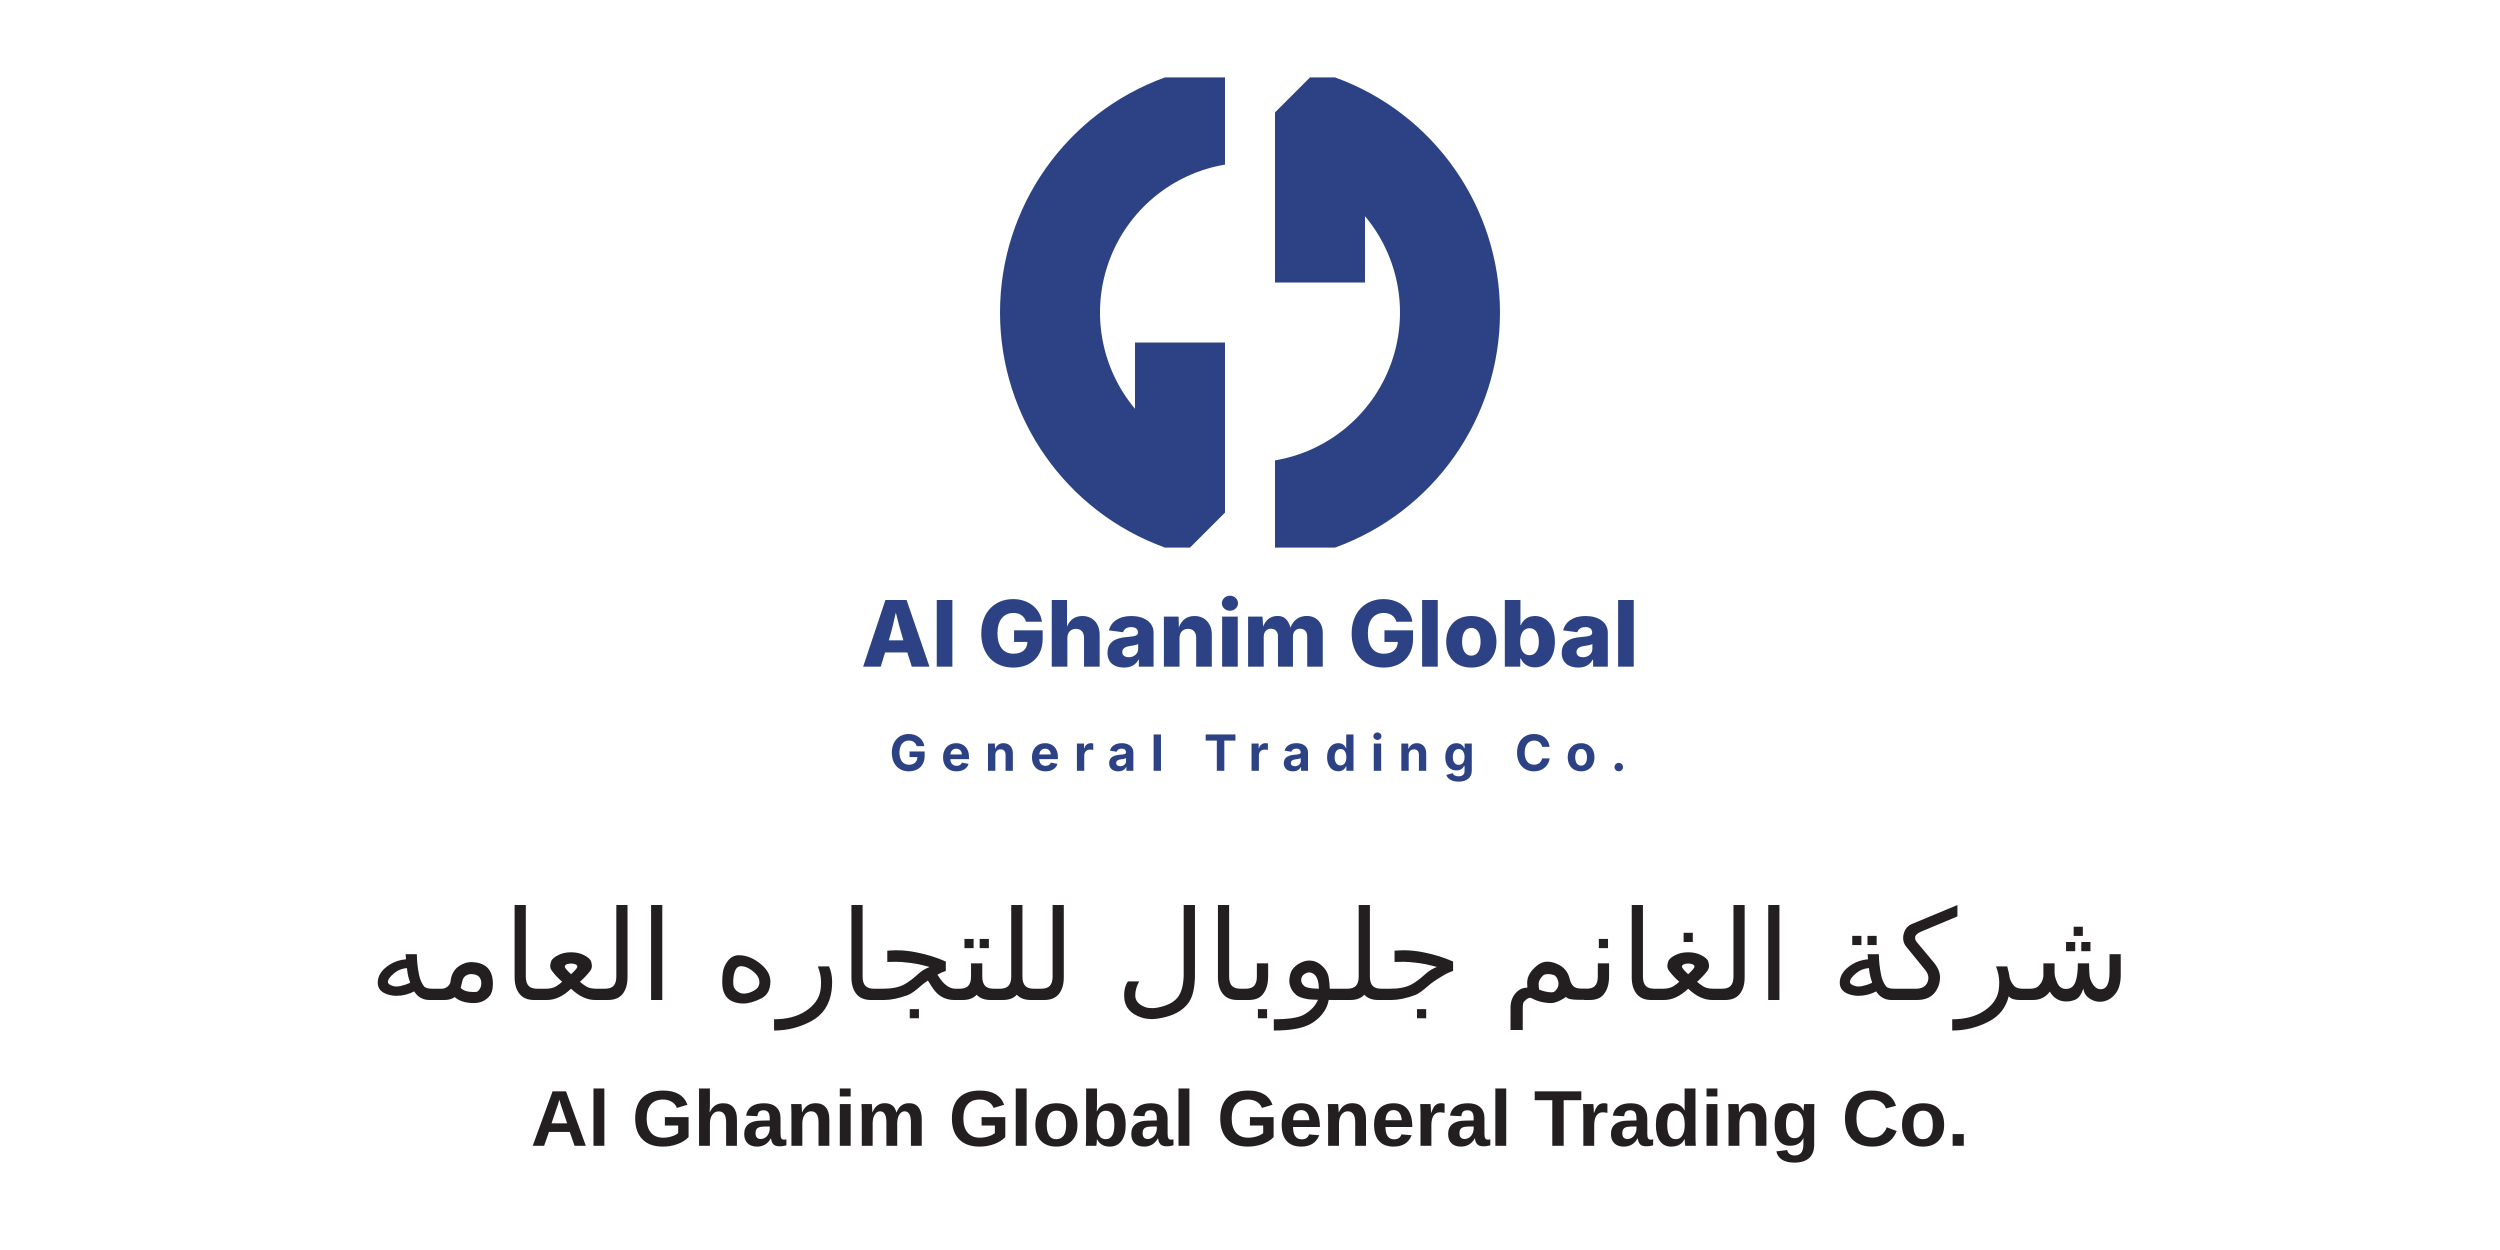
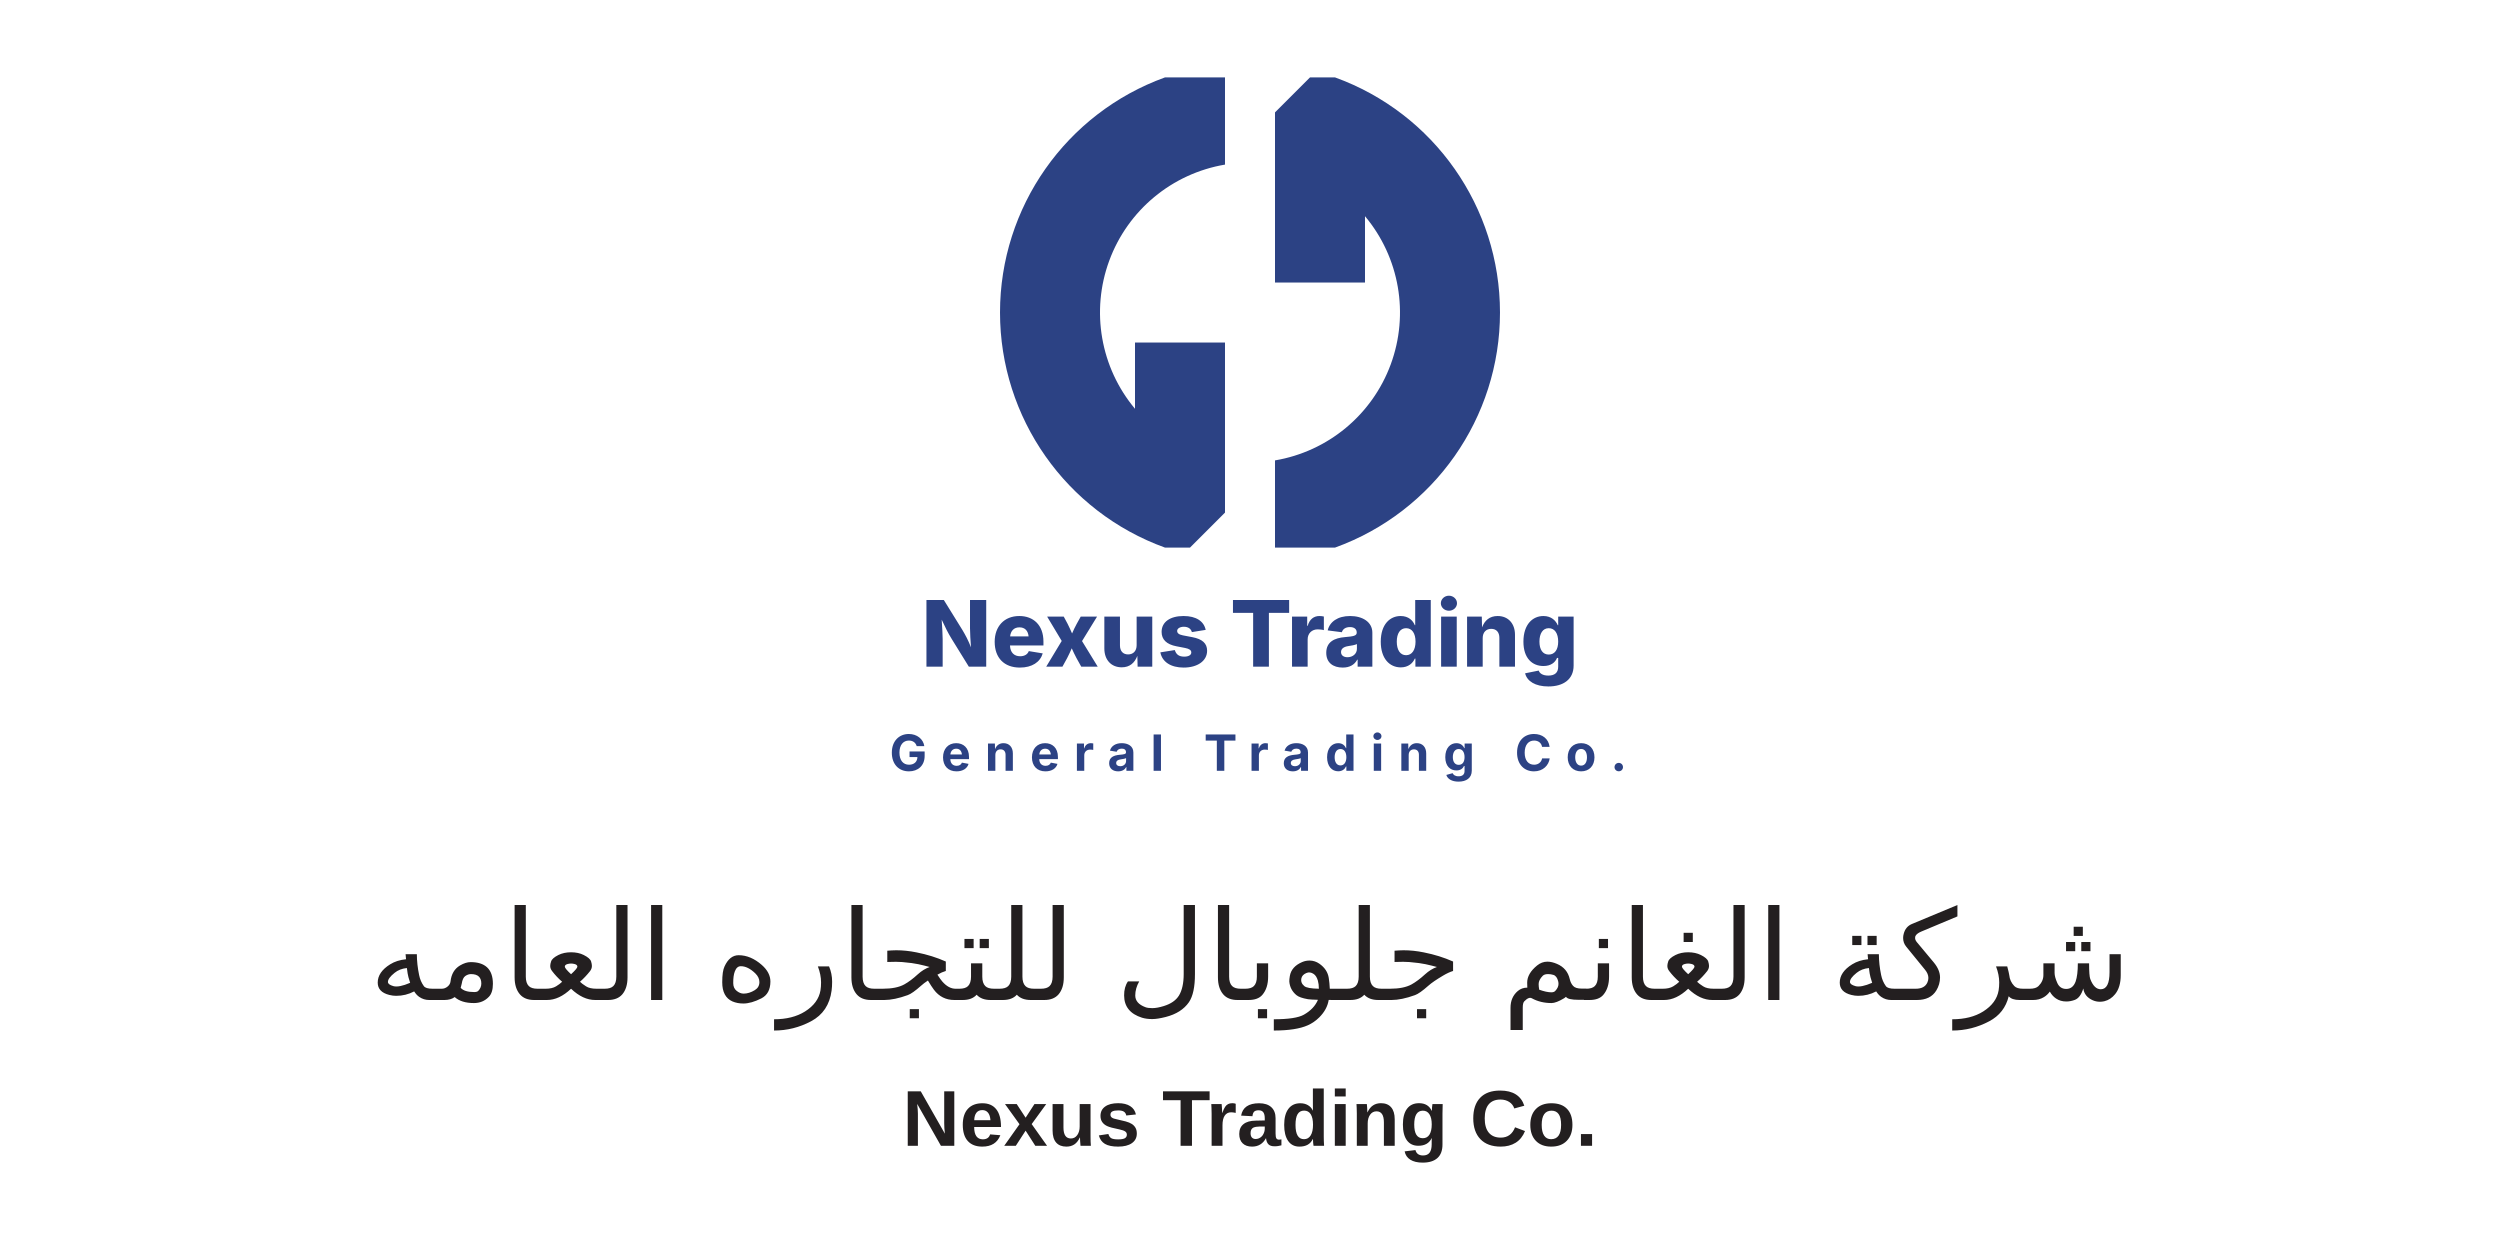
<svg xmlns="http://www.w3.org/2000/svg" viewBox="0 0 600 300" width="100%" height="100%">
  <defs>
    <style>
      .bg { fill: #ffffff; }
      .brand-blue { fill: #2c4284; }
      .brand-dark { fill: #231f20; }
      
      .text-en-main {
        font-family: 'Montserrat', system-ui, -apple-system, sans-serif;
        font-weight: 800;
        font-size: 22px;
      }
      .text-en-sub {
        font-family: 'Montserrat', system-ui, -apple-system, sans-serif;
        font-weight: 700;
        font-size: 12px;
        letter-spacing: 0.28em;
      }
      .text-ar {
        font-family: 'Segoe UI', Tahoma, Geneva, Verdana, sans-serif;
        font-size: 30px;
      }
      .text-en-bottom {
        font-family: Arial, Helvetica, sans-serif;
        font-weight: bold;
        font-size: 19px;
      }
    </style>
  </defs>
  <rect class="bg" width="100%" height="100%" />
  <g transform="translate(300, 75) scale(0.6)">
    <path class="brand-blue" d="       M -10 -94.04       L -34 -94.04       A 100 100 0 0 0 -34 94.04       L -24 94.04       L -10 80.04       L -10 12       L -46 12       L -46 38.52       A 60 60 0 0 1 -10 -59.16       Z     " />
    <path class="brand-blue" d="       M 10 94.04       L 34 94.04       A 100 100 0 0 0 34 -94.04       L 24 -94.04       L 10 -80.04       L 10 -12       L 46 -12       L 46 -38.52       A 60 60 0 0 1 10 59.16       Z     " />
  </g>
-   <text x="300" y="160" class="brand-blue text-en-main" text-anchor="middle">Al Ghanim Global</text>
+   <text x="300" y="160" class="brand-blue text-en-main" text-anchor="middle">Nexus Trading</text>
  <text x="302" y="185" class="brand-blue text-en-sub" text-anchor="middle">General Trading Co.</text>
  <text x="300" y="240" class="brand-dark text-ar" text-anchor="middle" direction="rtl">شركة الغانم جلوبال للتجاره العامه</text>
-   <text x="300" y="275" class="brand-dark text-en-bottom" text-anchor="middle">Al Ghanim Global General Trading Co.</text>
+   <text x="300" y="275" class="brand-dark text-en-bottom" text-anchor="middle">Nexus Trading Co.</text>
</svg>
